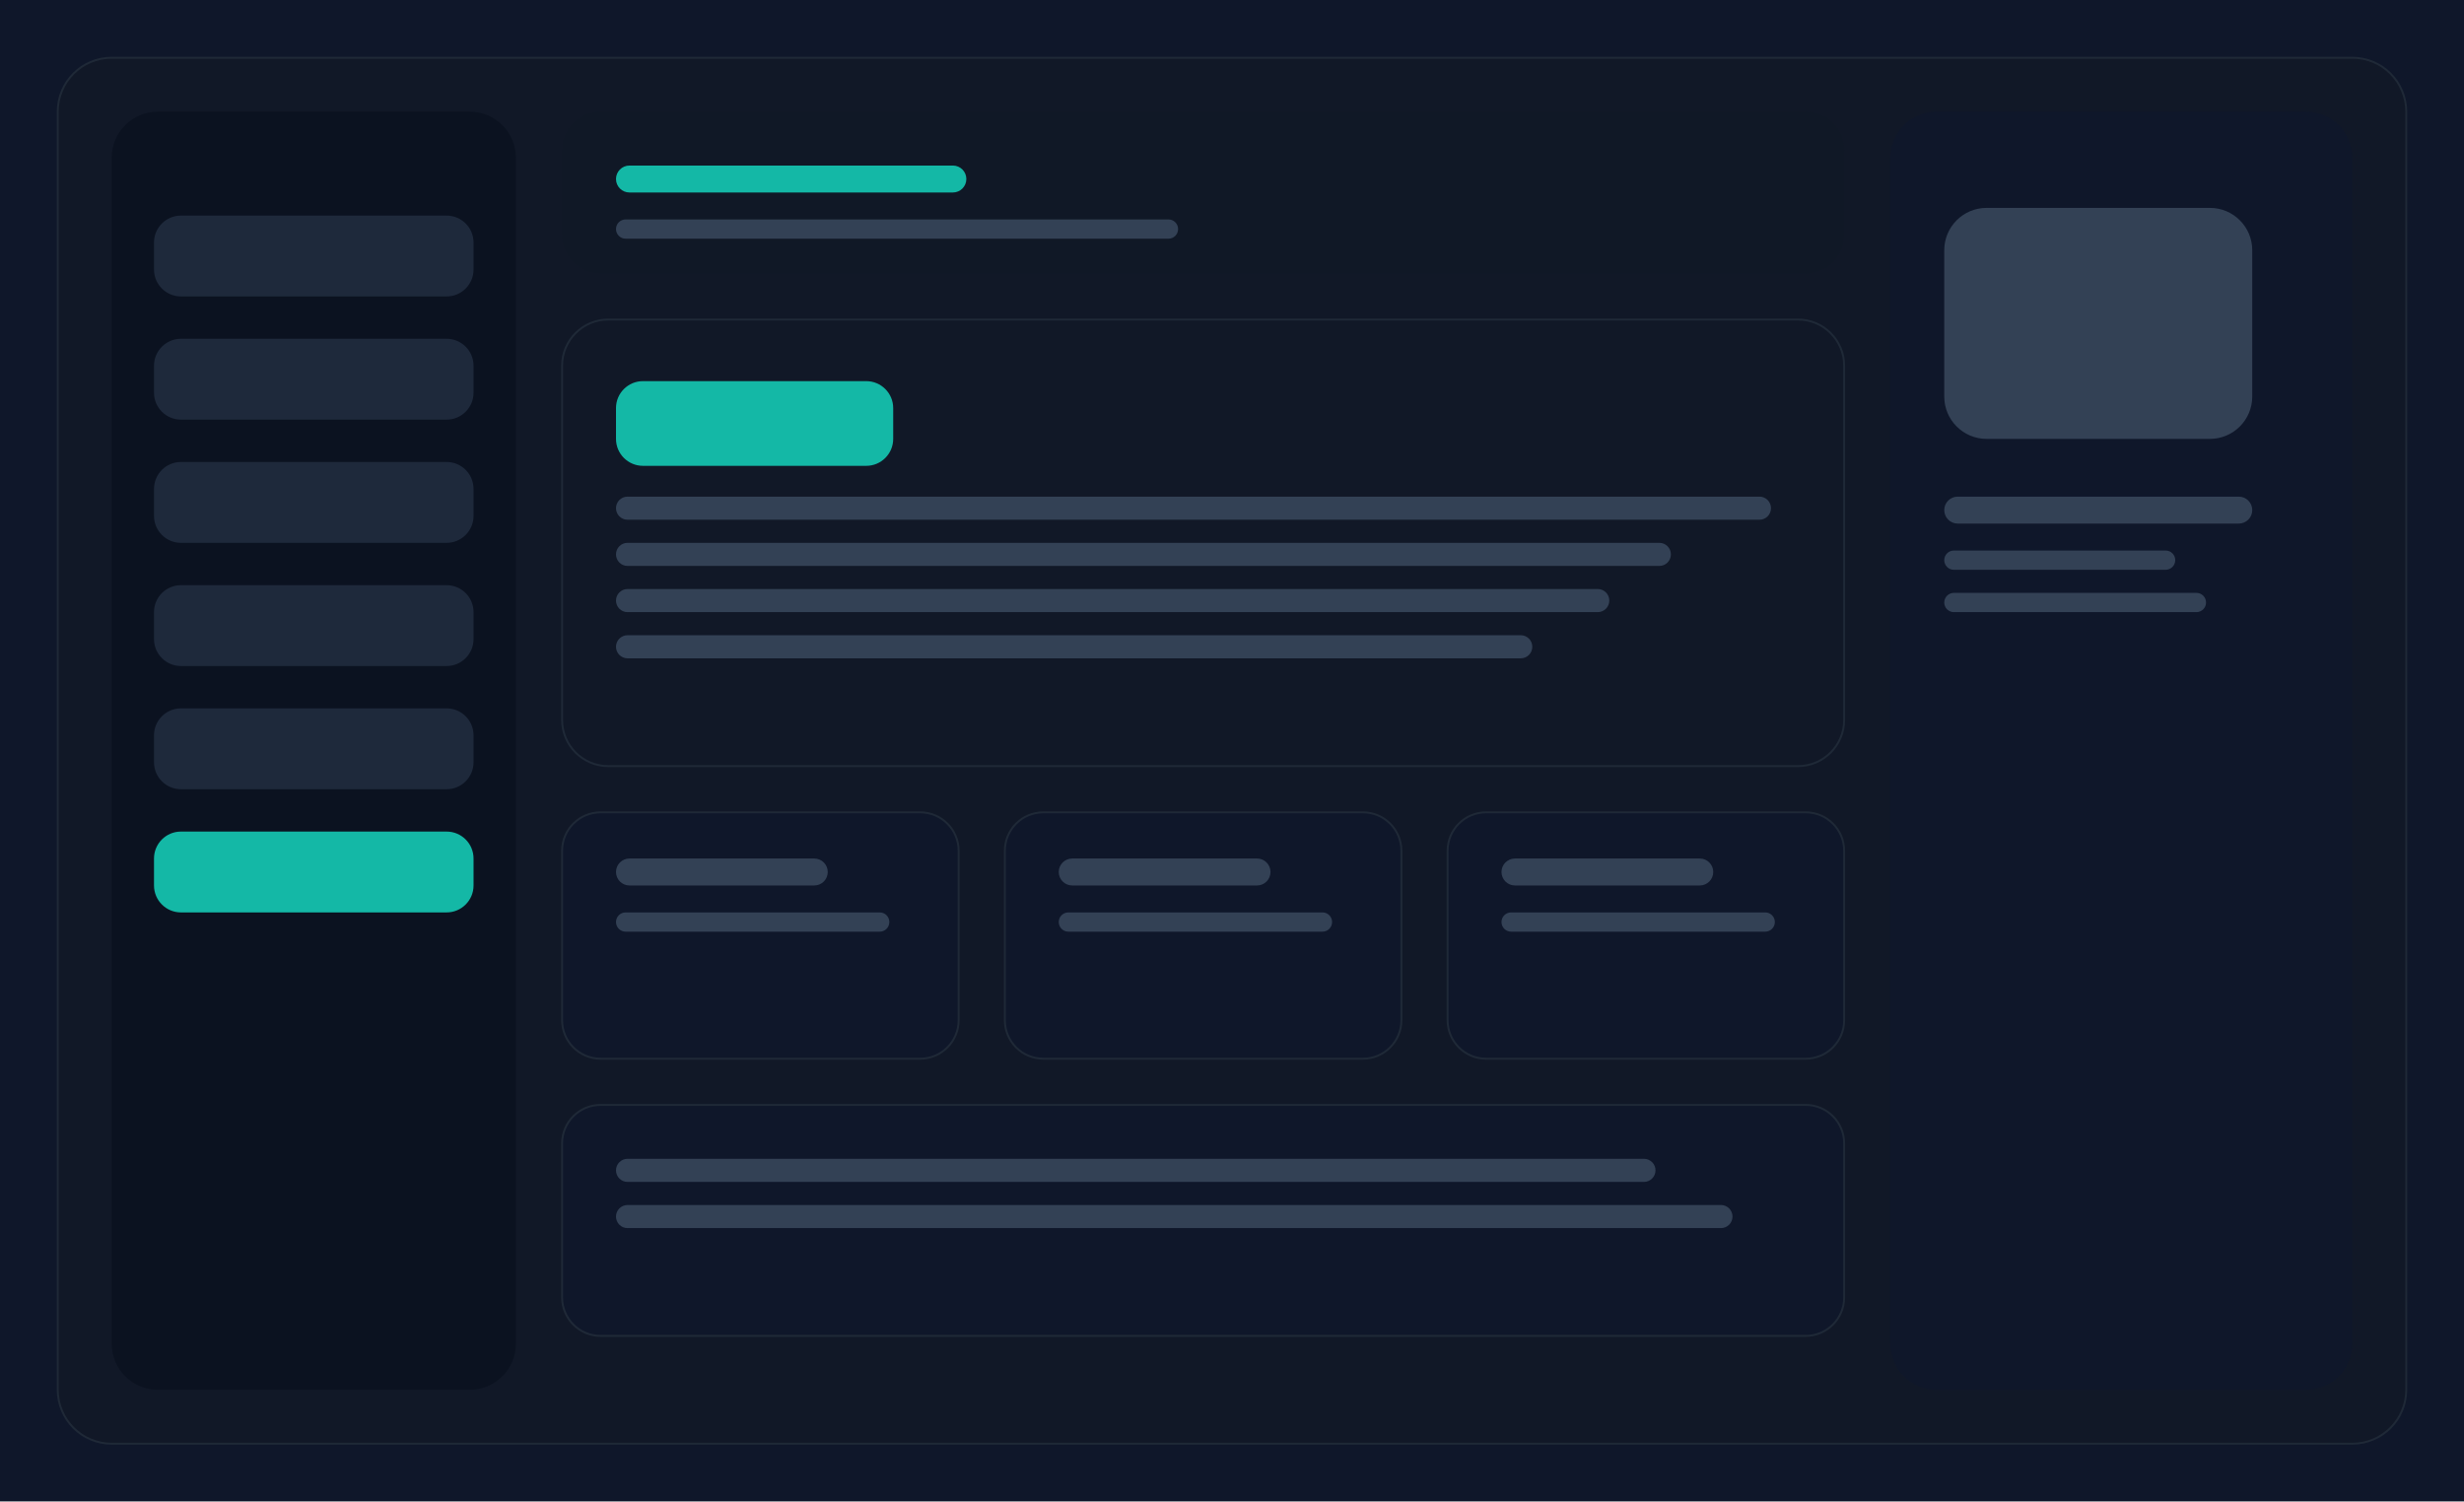
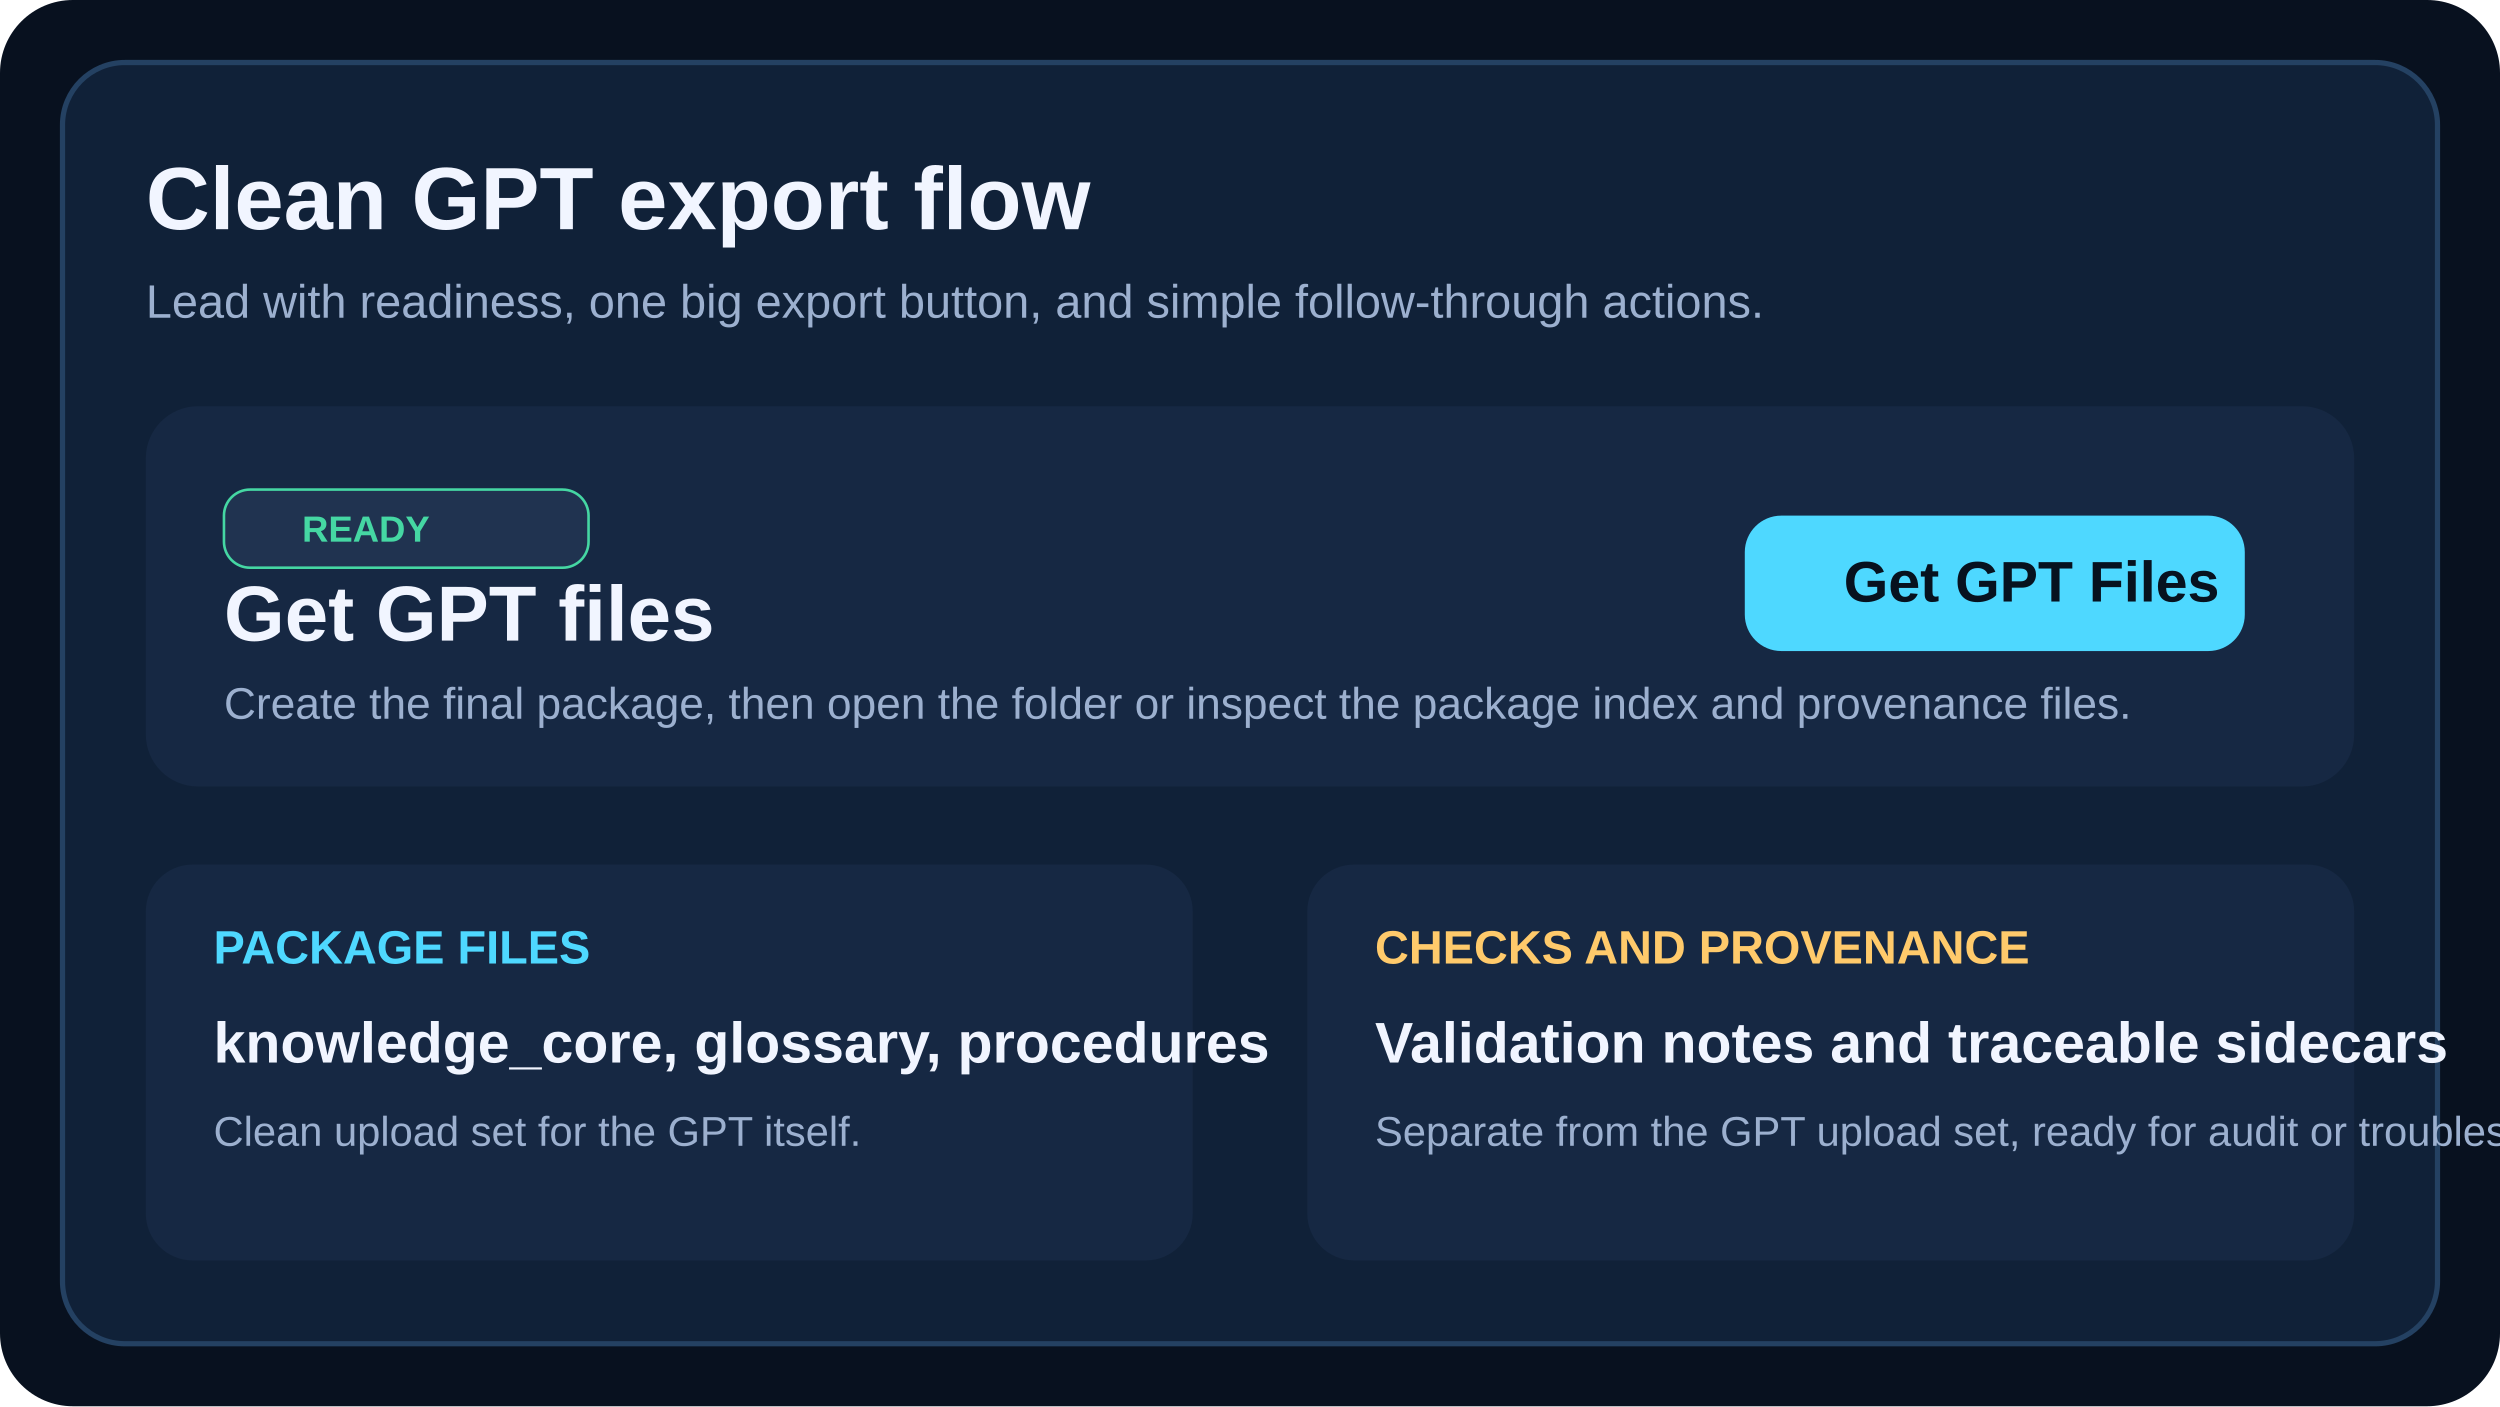
- <svg xmlns="http://www.w3.org/2000/svg" width="1280" height="780" viewBox="0 0 1280 780">
-   <rect width="1280" height="780" fill="#0f172a" />
-   <rect x="30" y="30" width="1220" height="720" rx="28" fill="#111827" stroke="#1f2937" />
-   <rect x="58" y="58" width="210" height="664" rx="24" fill="#0b1220" />
-   <rect x="292" y="58" width="666" height="84" rx="20" fill="#101826" />
-   <rect x="982" y="58" width="240" height="664" rx="24" fill="#0f172a" />
-   <rect x="292" y="166" width="666" height="232" rx="24" fill="#111827" stroke="#1f2937" />
-   <rect x="292" y="422" width="206" height="128" rx="20" fill="#0f172a" stroke="#1f2937" />
-   <rect x="522" y="422" width="206" height="128" rx="20" fill="#0f172a" stroke="#1f2937" />
-   <rect x="752" y="422" width="206" height="128" rx="20" fill="#0f172a" stroke="#1f2937" />
-   <rect x="292" y="574" width="666" height="120" rx="20" fill="#0f172a" stroke="#1f2937" />
-   <g fill="#1e293b">
-     <rect x="80" y="112" width="166" height="42" rx="14" />
-     <rect x="80" y="176" width="166" height="42" rx="14" />
-     <rect x="80" y="240" width="166" height="42" rx="14" />
-     <rect x="80" y="304" width="166" height="42" rx="14" />
-     <rect x="80" y="368" width="166" height="42" rx="14" />
-   </g>
-   <g fill="#14b8a6">
-     <rect x="80" y="432" width="166" height="42" rx="14" />
-     <rect x="320" y="86" width="182" height="14" rx="7" />
-     <rect x="320" y="198" width="144" height="44" rx="14" />
-   </g>
-   <g fill="#334155">
-     <rect x="320" y="114" width="292" height="10" rx="5" />
-     <rect x="320" y="258" width="600" height="12" rx="6" />
-     <rect x="320" y="282" width="548" height="12" rx="6" />
-     <rect x="320" y="306" width="516" height="12" rx="6" />
-     <rect x="320" y="330" width="476" height="12" rx="6" />
-     <rect x="320" y="446" width="110" height="14" rx="7" />
-     <rect x="320" y="474" width="142" height="10" rx="5" />
-     <rect x="550" y="446" width="110" height="14" rx="7" />
-     <rect x="550" y="474" width="142" height="10" rx="5" />
-     <rect x="780" y="446" width="110" height="14" rx="7" />
-     <rect x="780" y="474" width="142" height="10" rx="5" />
-     <rect x="320" y="602" width="540" height="12" rx="6" />
-     <rect x="320" y="626" width="580" height="12" rx="6" />
-     <rect x="1010" y="108" width="160" height="120" rx="22" />
-     <rect x="1010" y="258" width="160" height="14" rx="7" />
-     <rect x="1010" y="286" width="120" height="10" rx="5" />
-     <rect x="1010" y="308" width="136" height="10" rx="5" />
-   </g>
+ <svg xmlns="http://www.w3.org/2000/svg" width="960" height="540" viewBox="0 0 960 540" fill="none">
+   <rect width="960" height="540" rx="28" fill="#08111F" />
+   <rect x="24" y="24" width="912" height="492" rx="24" fill="#102138" stroke="#244162" stroke-width="2" />
+   <text x="56" y="88" fill="#F1F5FF" font-family="Segoe UI, Arial, sans-serif" font-size="34" font-weight="700">Clean GPT export flow</text>
+   <text x="56" y="122" fill="#9CB0CF" font-family="Segoe UI, Arial, sans-serif" font-size="18">Lead with readiness, one big export button, and simple follow-through actions.</text>
+   <rect x="56" y="156" width="848" height="146" rx="20" fill="#162843" />
+   <rect x="86" y="188" width="140" height="30" rx="10" fill="#203350" stroke="#45D7A3" />
+   <text x="116" y="208" fill="#45D7A3" font-family="Segoe UI, Arial, sans-serif" font-size="14" font-weight="700">READY</text>
+   <text x="86" y="246" fill="#F1F5FF" font-family="Segoe UI, Arial, sans-serif" font-size="30" font-weight="700">Get GPT files</text>
+   <text x="86" y="276" fill="#9CB0CF" font-family="Segoe UI, Arial, sans-serif" font-size="17">Create the final package, then open the folder or inspect the package index and provenance files.</text>
+   <rect x="670" y="198" width="192" height="52" rx="14" fill="#4ED8FF" />
+   <text x="708" y="231" fill="#07121F" font-family="Segoe UI, Arial, sans-serif" font-size="22" font-weight="700">Get GPT Files</text>
+   <rect x="56" y="332" width="402" height="152" rx="18" fill="#162843" />
+   <rect x="502" y="332" width="402" height="152" rx="18" fill="#162843" />
+   <text x="82" y="370" fill="#4ED8FF" font-family="Segoe UI, Arial, sans-serif" font-size="18" font-weight="700">PACKAGE FILES</text>
+   <text x="82" y="408" fill="#F1F5FF" font-family="Segoe UI, Arial, sans-serif" font-size="22" font-weight="700">knowledge_core, glossary, procedures</text>
+   <text x="82" y="440" fill="#9CB0CF" font-family="Segoe UI, Arial, sans-serif" font-size="16">Clean upload set for the GPT itself.</text>
+   <text x="528" y="370" fill="#FFCA6B" font-family="Segoe UI, Arial, sans-serif" font-size="18" font-weight="700">CHECKS AND PROVENANCE</text>
+   <text x="528" y="408" fill="#F1F5FF" font-family="Segoe UI, Arial, sans-serif" font-size="22" font-weight="700">Validation notes and traceable sidecars</text>
+   <text x="528" y="440" fill="#9CB0CF" font-family="Segoe UI, Arial, sans-serif" font-size="16">Separate from the GPT upload set, ready for audit or troubleshooting.</text>
</svg>
